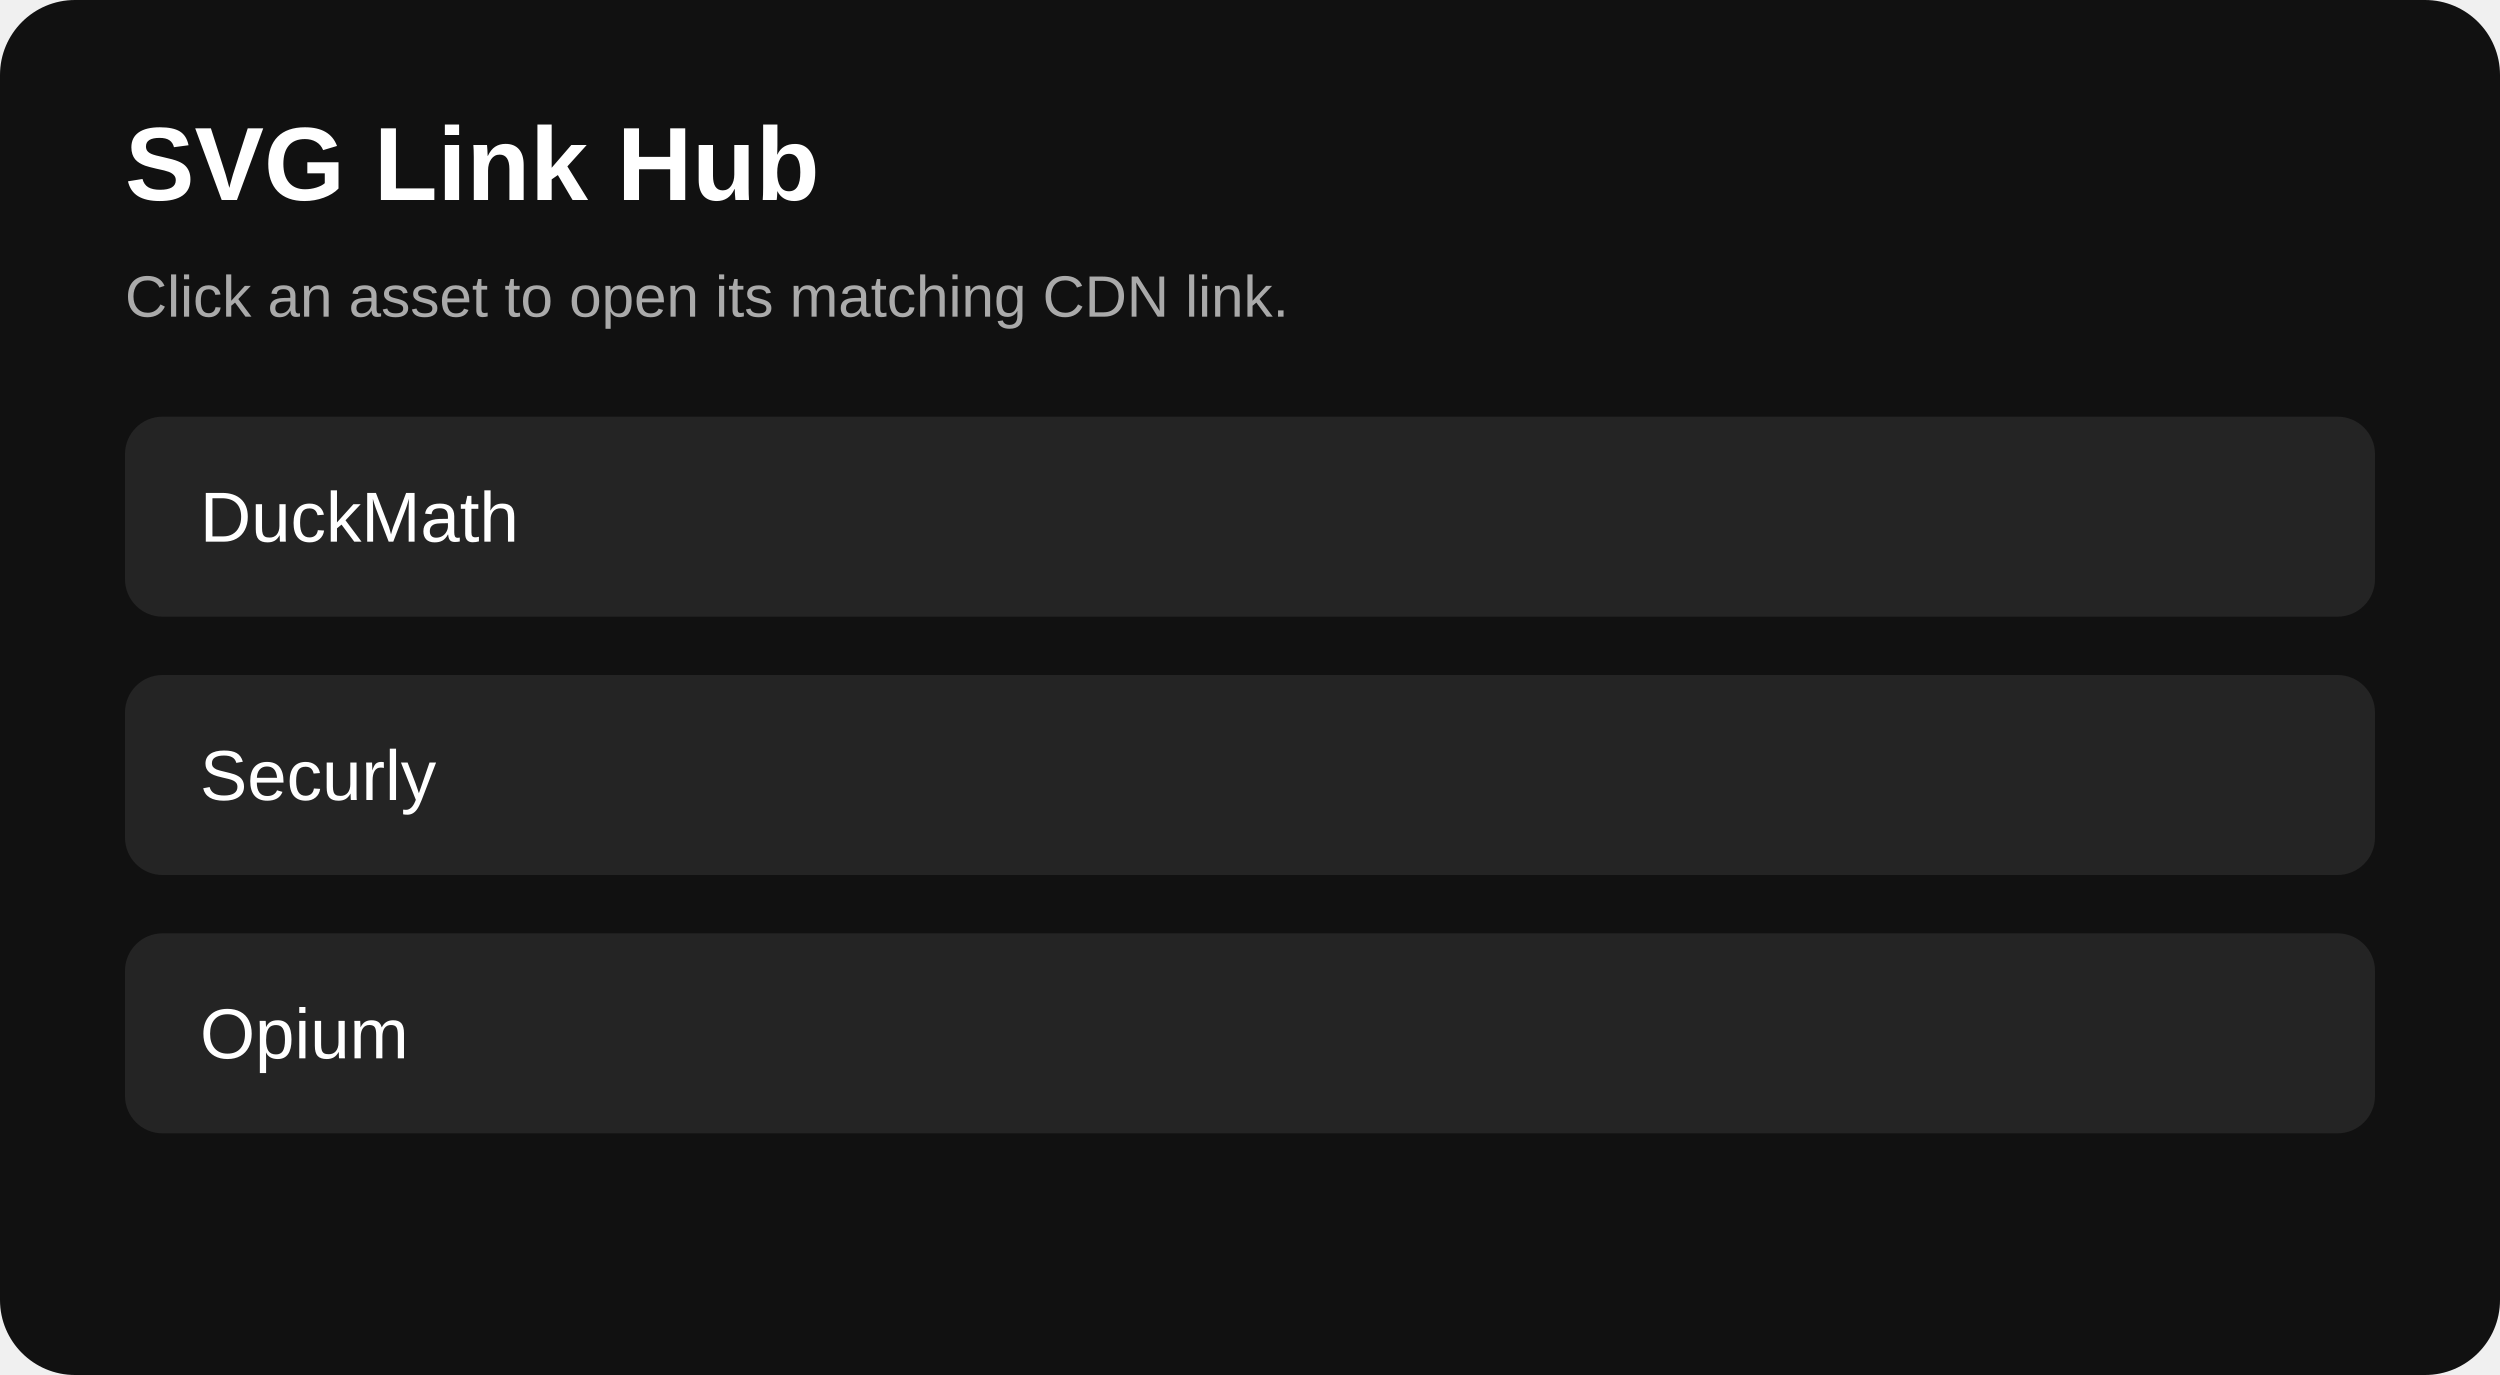
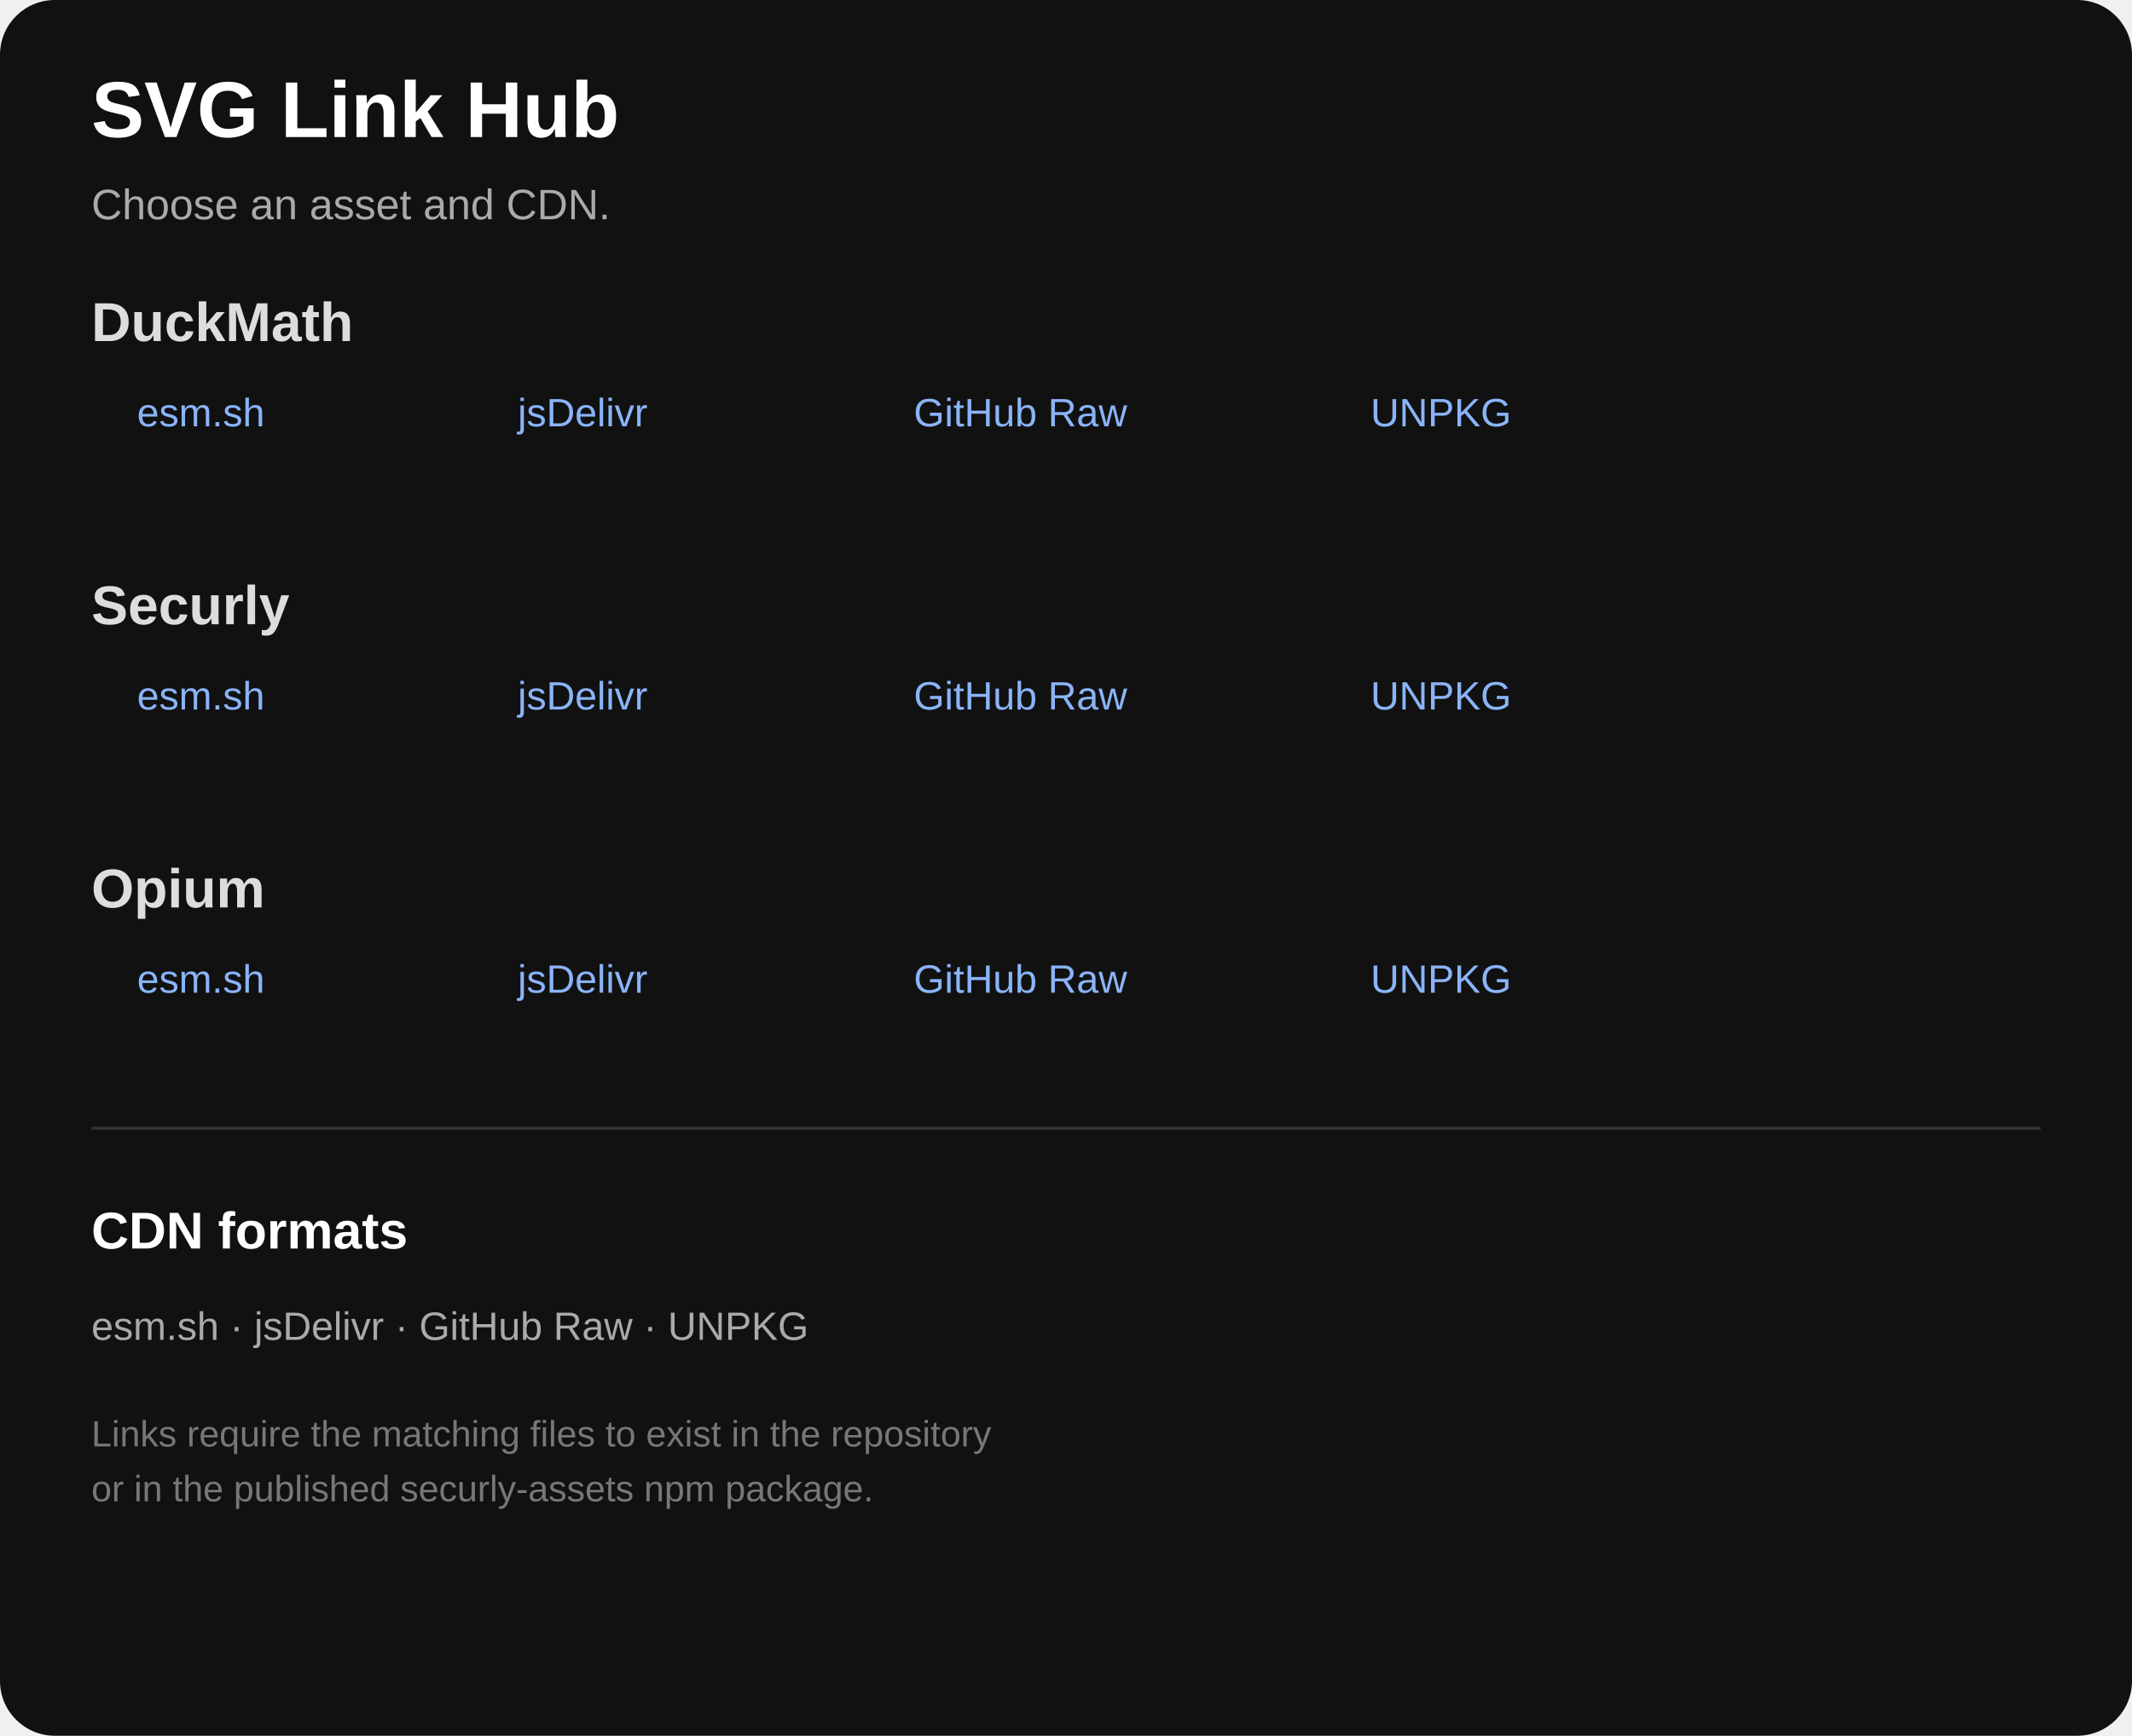
- <svg xmlns="http://www.w3.org/2000/svg" width="600" height="330" viewBox="0 0 600 330">
-   <rect width="600" height="330" rx="18" fill="#111" />
-   <text x="30" y="48" fill="white" font-size="25" font-family="Arial" font-weight="bold">SVG Link Hub</text>
-   <text x="30" y="76" fill="#aaa" font-size="14" font-family="Arial">Click an asset to open its matching CDN link.</text>
-   <a id="duckmath" href="https://esm.sh/gh/theofficalnothing-arch/securly@c4f9efe/duckmath.svg">
-     <rect x="30" y="100" width="540" height="48" rx="9" fill="#242424" />
-     <text x="48" y="130" fill="white" font-size="17" font-family="Arial">DuckMath</text>
+ <svg xmlns="http://www.w3.org/2000/svg" width="700" height="570" viewBox="0 0 700 570">
+   <rect width="700" height="570" rx="18" fill="#111" />
+   <text x="30" y="45" fill="white" font-size="26" font-family="Arial" font-weight="bold">SVG Link Hub</text>
+   <text x="30" y="72" fill="#aaa" font-size="14" font-family="Arial">Choose an asset and CDN.</text>
+   <text x="30" y="112" fill="#ddd" font-size="18" font-family="Arial" font-weight="bold">DuckMath</text>
+   <a href="https://esm.sh/gh/theofficalnothing-arch/securly@main/duckmath.svg">
+     <text x="45" y="140" fill="#8ab4f8" font-size="13" font-family="Arial">esm.sh</text>
  </a>
-   <a id="securly" href="https://esm.sh/gh/theofficalnothing-arch/securly@c4f9efe/securly.svg">
-     <rect x="30" y="162" width="540" height="48" rx="9" fill="#242424" />
-     <text x="48" y="192" fill="white" font-size="17" font-family="Arial">Securly</text>
+   <a href="https://cdn.jsdelivr.net/gh/theofficalnothing-arch/securly@main/duckmath.svg">
+     <text x="170" y="140" fill="#8ab4f8" font-size="13" font-family="Arial">jsDelivr</text>
  </a>
-   <a id="opium" href="https://esm.sh/gh/theofficalnothing-arch/securly@c4f9efe/svg/icon.svg">
-     <rect x="30" y="224" width="540" height="48" rx="9" fill="#242424" />
-     <text x="48" y="254" fill="white" font-size="17" font-family="Arial">Opium</text>
+   <a href="https://raw.githubusercontent.com/theofficalnothing-arch/securly/main/duckmath.svg">
+     <text x="300" y="140" fill="#8ab4f8" font-size="13" font-family="Arial">GitHub Raw</text>
  </a>
+   <a href="https://unpkg.com/securly-assets@1.0.1/duckmath.svg">
+     <text x="450" y="140" fill="#8ab4f8" font-size="13" font-family="Arial">UNPKG</text>
+   </a>
+   <text x="30" y="205" fill="#ddd" font-size="18" font-family="Arial" font-weight="bold">Securly</text>
+   <a href="https://esm.sh/gh/theofficalnothing-arch/securly@main/securly.svg">
+     <text x="45" y="233" fill="#8ab4f8" font-size="13" font-family="Arial">esm.sh</text>
+   </a>
+   <a href="https://cdn.jsdelivr.net/gh/theofficalnothing-arch/securly@main/securly.svg">
+     <text x="170" y="233" fill="#8ab4f8" font-size="13" font-family="Arial">jsDelivr</text>
+   </a>
+   <a href="https://raw.githubusercontent.com/theofficalnothing-arch/securly/main/securly.svg">
+     <text x="300" y="233" fill="#8ab4f8" font-size="13" font-family="Arial">GitHub Raw</text>
+   </a>
+   <a href="https://unpkg.com/securly-assets@1.0.1/securly.svg">
+     <text x="450" y="233" fill="#8ab4f8" font-size="13" font-family="Arial">UNPKG</text>
+   </a>
+   <text x="30" y="298" fill="#ddd" font-size="18" font-family="Arial" font-weight="bold">Opium</text>
+   <a href="https://esm.sh/gh/theofficalnothing-arch/securly@main/svg/icon.svg">
+     <text x="45" y="326" fill="#8ab4f8" font-size="13" font-family="Arial">esm.sh</text>
+   </a>
+   <a href="https://cdn.jsdelivr.net/gh/theofficalnothing-arch/securly@main/svg/icon.svg">
+     <text x="170" y="326" fill="#8ab4f8" font-size="13" font-family="Arial">jsDelivr</text>
+   </a>
+   <a href="https://raw.githubusercontent.com/theofficalnothing-arch/securly/main/svg/icon.svg">
+     <text x="300" y="326" fill="#8ab4f8" font-size="13" font-family="Arial">GitHub Raw</text>
+   </a>
+   <a href="https://unpkg.com/securly-assets@1.0.1/svg/icon.svg">
+     <text x="450" y="326" fill="#8ab4f8" font-size="13" font-family="Arial">UNPKG</text>
+   </a>
+   <rect x="30" y="370" width="640" height="1" fill="#333" />
+   <text x="30" y="410" fill="white" font-size="17" font-family="Arial" font-weight="bold">CDN formats</text>
+   <text x="30" y="440" fill="#aaa" font-size="13" font-family="Arial">esm.sh · jsDelivr · GitHub Raw · UNPKG</text>
+   <text x="30" y="475" fill="#777" font-size="12" font-family="Arial">Links require the matching files to exist in the repository</text>
+   <text x="30" y="493" fill="#777" font-size="12" font-family="Arial">or in the published securly-assets npm package.</text>
</svg>
